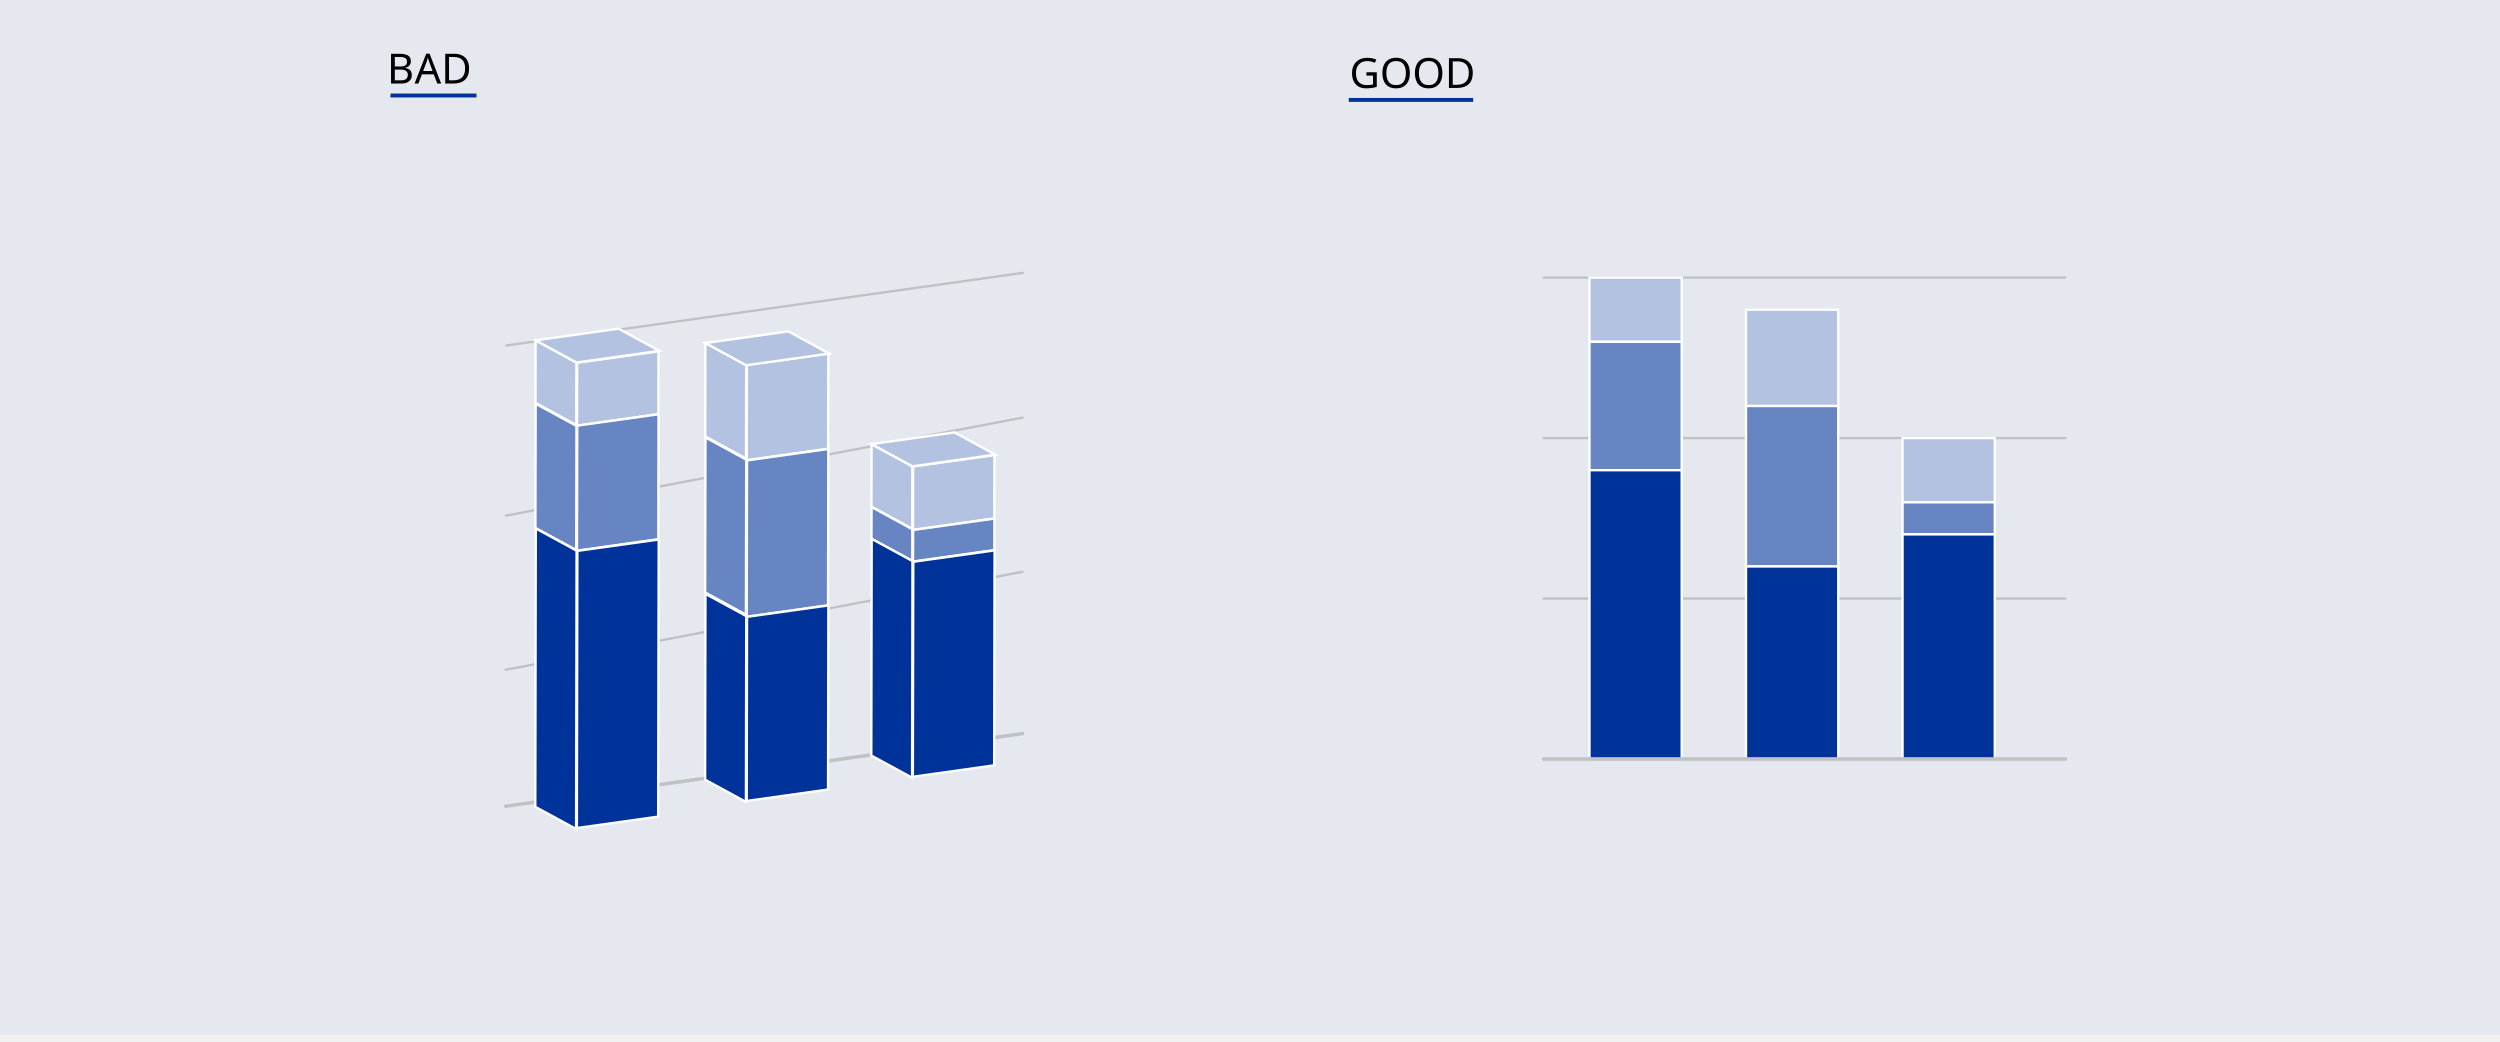
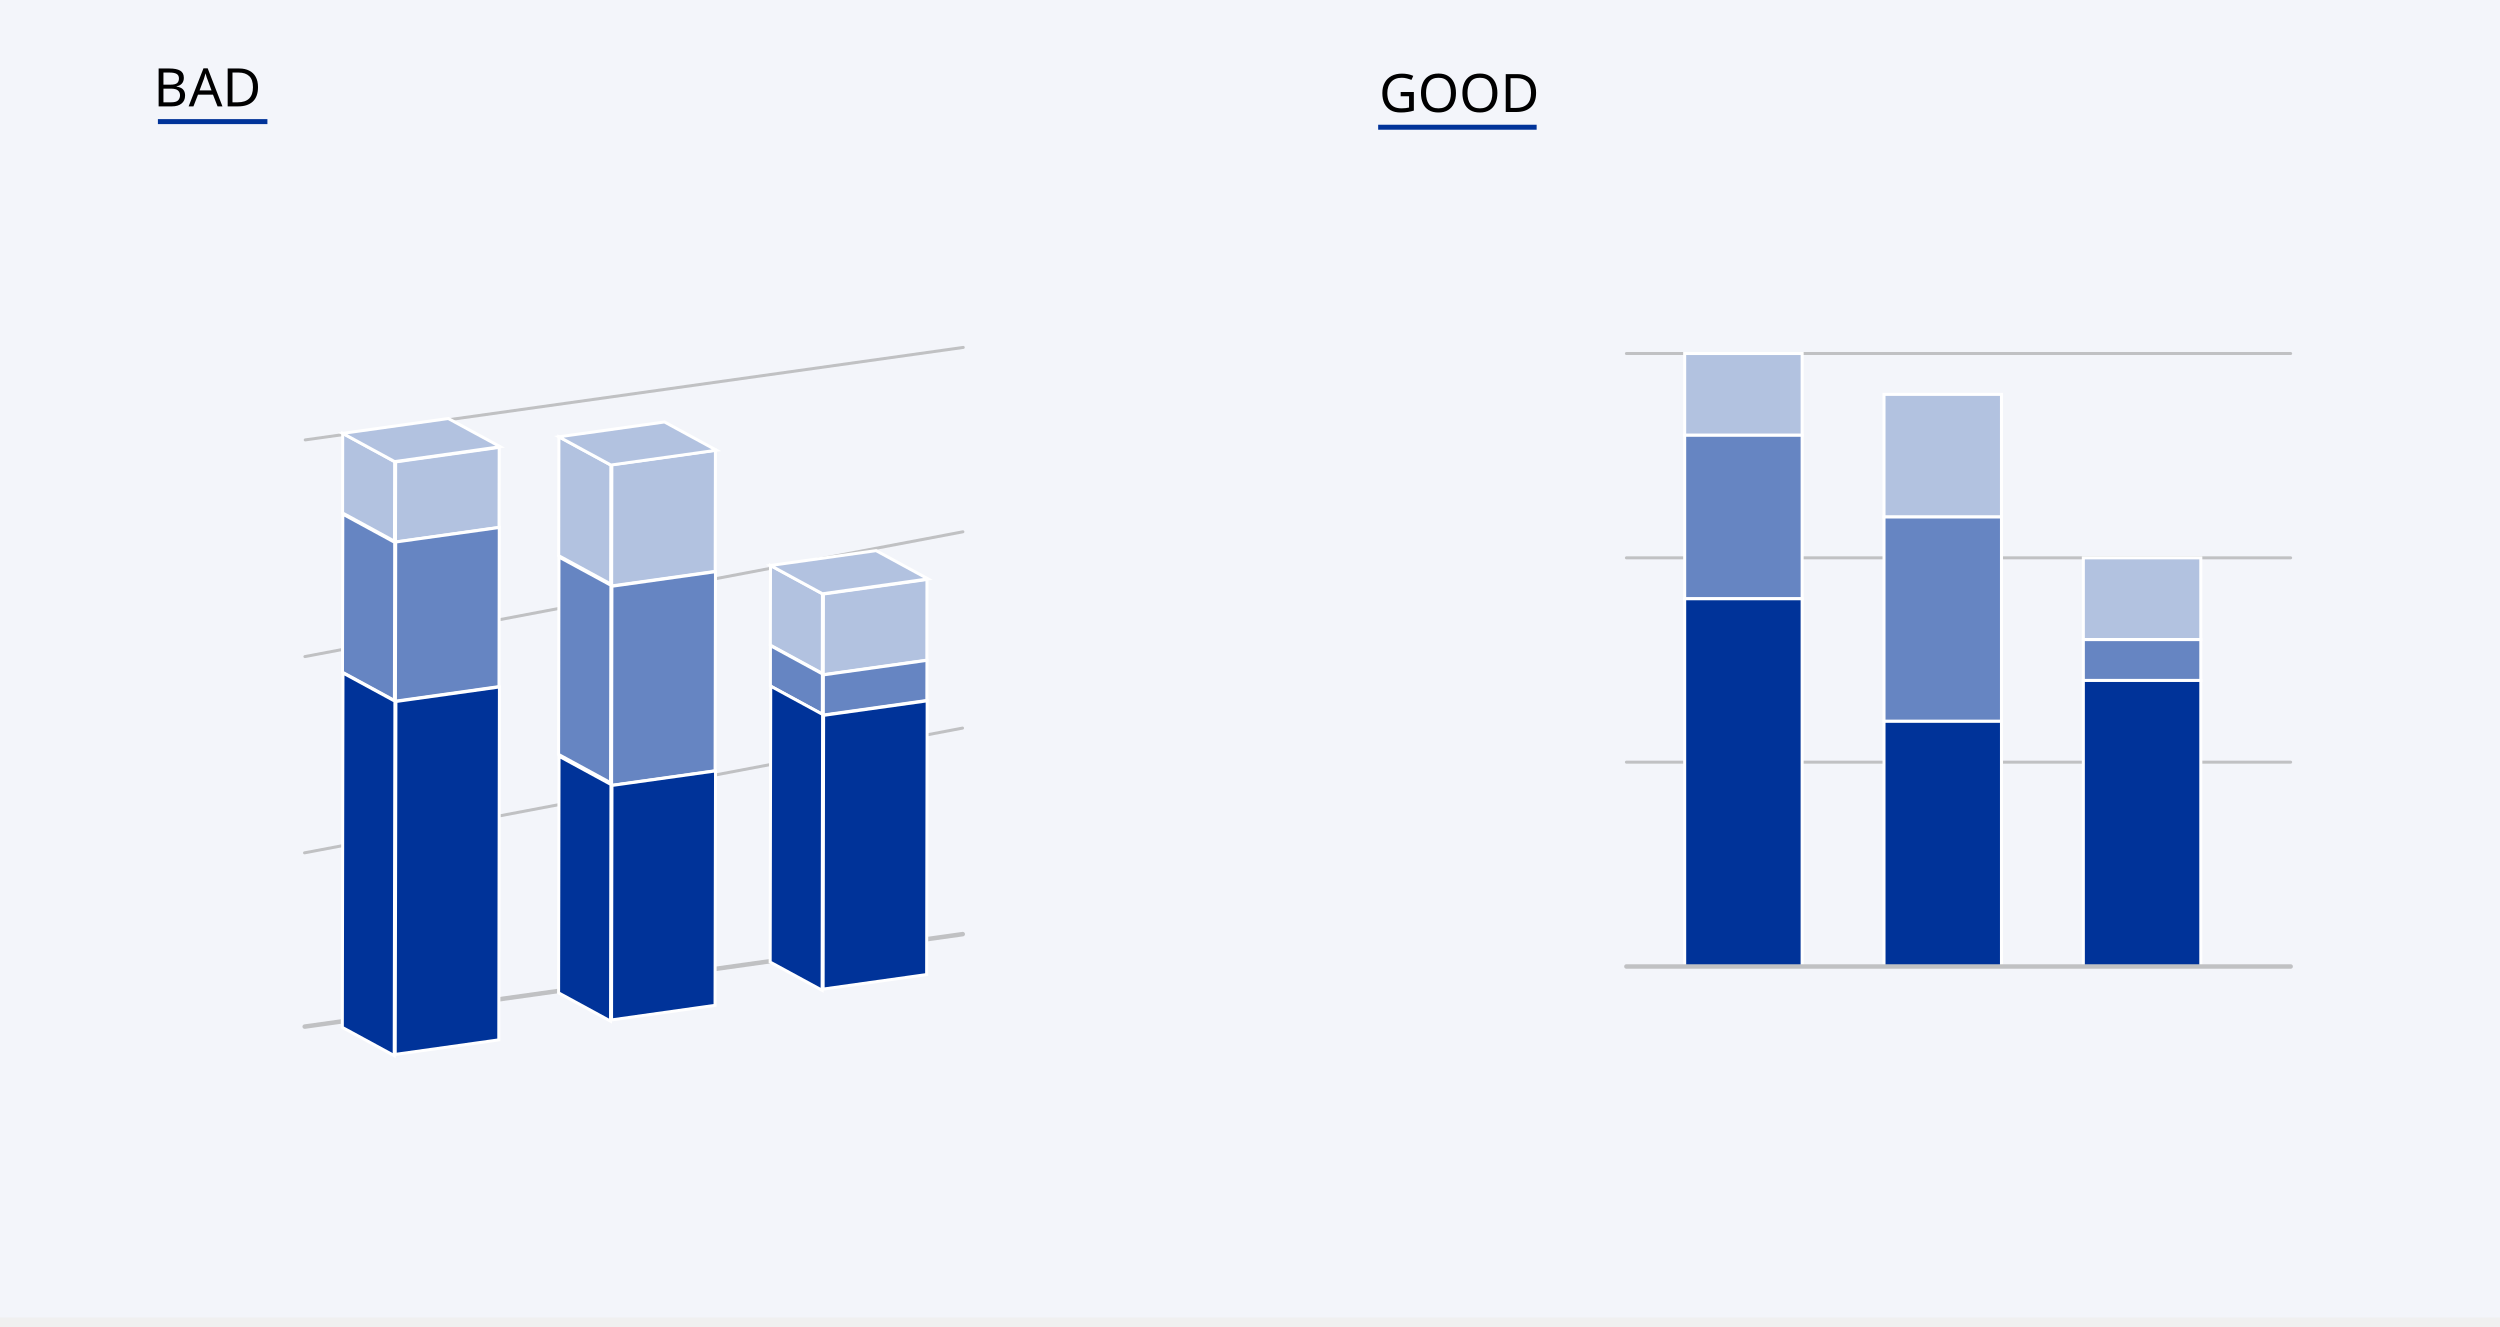
- <svg xmlns="http://www.w3.org/2000/svg" viewBox="0 0 600 250">
+ <svg xmlns="http://www.w3.org/2000/svg" viewBox="0 0 471.19 250">
  <g id="Hintergrund">
-     <rect y="-1.69" width="600" height="250" fill="rgba(214, 222, 239, .4)" />
+     <rect x="-63.95" y="-1.69" width="600" height="250" fill="#f3f5fa" />
  </g>
  <g id="Graphic">
    <g>
-       <line x1="245.4" y1="176.06" x2="121.38" y2="193.49" fill="none" stroke="#c0c1c3" stroke-linecap="round" stroke-miterlimit="10" stroke-width=".85" />
+       <line x1="181.45" y1="176.06" x2="57.43" y2="193.49" fill="none" stroke="#c0c1c3" stroke-linecap="round" stroke-miterlimit="10" stroke-width=".85" />
      <g>
        <g isolation="isolate">
-           <line x1="121.35" y1="160.74" x2="245.37" y2="137.23" fill="none" stroke="#c0c1c3" stroke-linecap="round" stroke-miterlimit="10" stroke-width=".57" />
+           <line x1="57.4" y1="160.74" x2="181.41" y2="137.23" fill="none" stroke="#c0c1c3" stroke-linecap="round" stroke-miterlimit="10" stroke-width=".57" />
        </g>
        <g isolation="isolate">
-           <line x1="245.43" y1="100.23" x2="121.42" y2="123.75" fill="none" stroke="#c0c1c3" stroke-linecap="round" stroke-miterlimit="10" stroke-width=".57" />
+           <line x1="181.48" y1="100.23" x2="57.47" y2="123.75" fill="none" stroke="#c0c1c3" stroke-linecap="round" stroke-miterlimit="10" stroke-width=".57" />
        </g>
        <g isolation="isolate">
-           <line x1="245.5" y1="65.48" x2="121.49" y2="82.91" fill="none" stroke="#c0c1c3" stroke-linecap="round" stroke-miterlimit="10" stroke-width=".57" />
+           <line x1="181.55" y1="65.48" x2="57.53" y2="82.91" fill="none" stroke="#c0c1c3" stroke-linecap="round" stroke-miterlimit="10" stroke-width=".57" />
        </g>
      </g>
-       <polygon points="138.31 102.01 128.52 96.68 128.55 81.68 138.33 87 138.31 102.01" fill="#b2c2e0" stroke="#fff" stroke-miterlimit="10" stroke-width=".57" />
-       <polygon points="158.04 84.32 158.01 99.39 138.49 102.14 138.52 87.06 158.04 84.32" fill="#b2c2e0" stroke="#fff" stroke-miterlimit="10" stroke-width=".57" />
-       <polygon points="158.05 99.42 158 129.41 138.48 132.15 138.54 102.16 158.05 99.42" fill="#6685c2" stroke="#fff" stroke-miterlimit="10" stroke-width=".57" />
-       <polygon points="138.29 132.02 128.5 126.7 128.56 96.9 138.35 102.22 138.29 132.02" fill="#6685c2" stroke="#fff" stroke-miterlimit="10" stroke-width=".57" />
-       <polygon points="158.09 129.48 157.96 195.99 138.45 198.73 138.57 132.22 158.09 129.48" fill="#039" stroke="#fff" stroke-miterlimit="10" stroke-width=".57" />
-       <polygon points="138.26 198.96 128.47 193.64 128.59 126.84 138.38 132.16 138.26 198.96" fill="#039" stroke="#fff" stroke-miterlimit="10" stroke-width=".57" />
-       <polygon points="179.04 110.06 169.25 104.73 169.29 82.33 179.08 87.65 179.04 110.06" fill="#b2c2e0" stroke="#fff" stroke-miterlimit="10" stroke-width=".57" />
-       <polygon points="198.79 84.85 198.75 107.69 179.23 110.43 179.27 87.59 198.79 84.85" fill="#b2c2e0" stroke="#fff" stroke-miterlimit="10" stroke-width=".57" />
-       <polygon points="198.8 107.75 198.73 145.27 179.22 148.01 179.29 110.5 198.8 107.75" fill="#6685c2" stroke="#fff" stroke-miterlimit="10" stroke-width=".57" />
-       <polygon points="179.02 147.52 169.24 142.19 169.31 104.99 179.09 110.31 179.02 147.52" fill="#6685c2" stroke="#fff" stroke-miterlimit="10" stroke-width=".57" />
-       <polygon points="198.81 145.3 198.73 189.48 179.21 192.23 179.29 148.04 198.81 145.3" fill="#039" stroke="#fff" stroke-miterlimit="10" stroke-width=".57" />
-       <polygon points="179.02 192.46 169.23 187.13 169.31 142.53 179.1 147.86 179.02 192.46" fill="#039" stroke="#fff" stroke-miterlimit="10" stroke-width=".57" />
-       <polygon points="218.93 126.91 209.15 121.59 209.17 106.58 218.96 111.91 218.93 126.91" fill="#b2c2e0" stroke="#fff" stroke-miterlimit="10" stroke-width=".57" />
-       <polygon points="238.67 109.22 238.64 124.42 219.13 127.16 219.15 111.96 238.67 109.22" fill="#b2c2e0" stroke="#fff" stroke-miterlimit="10" stroke-width=".57" />
-       <polygon points="238.66 124.46 238.65 132.02 219.13 134.76 219.15 127.2 238.66 124.46" fill="#6685c2" stroke="#fff" stroke-miterlimit="10" stroke-width=".57" />
-       <polygon points="218.94 134.62 209.15 129.3 209.17 121.69 218.95 127.02 218.94 134.62" fill="#6685c2" stroke="#fff" stroke-miterlimit="10" stroke-width=".57" />
-       <polygon points="238.7 132.09 238.6 183.68 219.09 186.42 219.19 134.83 238.7 132.09" fill="#039" stroke="#fff" stroke-miterlimit="10" stroke-width=".57" />
-       <polygon points="218.9 186.65 209.11 181.33 209.21 129.33 218.99 134.65 218.9 186.65" fill="#039" stroke="#fff" stroke-miterlimit="10" stroke-width=".57" />
-       <polygon points="138.33 87 128.55 81.68 148.44 78.88 158.23 84.2 138.33 87" fill="#b2c2e0" stroke="#fff" stroke-miterlimit="10" stroke-width=".57" />
-       <polygon points="179.08 87.65 169.29 82.33 189.19 79.53 198.98 84.86 179.08 87.65" fill="#b2c2e0" stroke="#fff" stroke-miterlimit="10" stroke-width=".57" />
-       <polygon points="218.96 111.91 209.17 106.58 229.07 103.78 238.86 109.11 218.96 111.91" fill="#b2c2e0" stroke="#fff" stroke-miterlimit="10" stroke-width=".57" />
+       <polygon points="74.35 102.01 64.57 96.68 64.59 81.68 74.38 87 74.35 102.01" fill="#b2c2e0" stroke="#fff" stroke-miterlimit="10" stroke-width=".57" />
+       <polygon points="94.09 84.32 94.06 99.39 74.54 102.14 74.57 87.06 94.09 84.32" fill="#b2c2e0" stroke="#fff" stroke-miterlimit="10" stroke-width=".57" />
+       <polygon points="94.1 99.42 94.05 129.41 74.53 132.15 74.58 102.16 94.1 99.42" fill="#6685c2" stroke="#fff" stroke-miterlimit="10" stroke-width=".57" />
+       <polygon points="74.34 132.02 64.55 126.7 64.61 96.9 74.39 102.22 74.34 132.02" fill="#6685c2" stroke="#fff" stroke-miterlimit="10" stroke-width=".57" />
+       <polygon points="94.13 129.48 94.01 195.99 74.49 198.73 74.62 132.22 94.13 129.48" fill="#039" stroke="#fff" stroke-miterlimit="10" stroke-width=".57" />
+       <polygon points="74.3 198.96 64.52 193.64 64.64 126.84 74.43 132.16 74.3 198.96" fill="#039" stroke="#fff" stroke-miterlimit="10" stroke-width=".57" />
+       <polygon points="115.09 110.06 105.3 104.73 105.34 82.33 115.13 87.65 115.09 110.06" fill="#b2c2e0" stroke="#fff" stroke-miterlimit="10" stroke-width=".57" />
+       <polygon points="134.84 84.85 134.8 107.69 115.28 110.43 115.32 87.59 134.84 84.85" fill="#b2c2e0" stroke="#fff" stroke-miterlimit="10" stroke-width=".57" />
+       <polygon points="134.85 107.75 134.78 145.27 115.27 148.01 115.33 110.5 134.85 107.75" fill="#6685c2" stroke="#fff" stroke-miterlimit="10" stroke-width=".57" />
+       <polygon points="115.07 147.52 105.28 142.19 105.35 104.99 115.14 110.31 115.07 147.52" fill="#6685c2" stroke="#fff" stroke-miterlimit="10" stroke-width=".57" />
+       <polygon points="134.86 145.3 134.77 189.48 115.26 192.23 115.34 148.04 134.86 145.3" fill="#039" stroke="#fff" stroke-miterlimit="10" stroke-width=".57" />
+       <polygon points="115.07 192.46 105.28 187.13 105.36 142.53 115.15 147.86 115.07 192.46" fill="#039" stroke="#fff" stroke-miterlimit="10" stroke-width=".57" />
+       <polygon points="154.98 126.91 145.19 121.59 145.22 106.58 155.01 111.91 154.98 126.91" fill="#b2c2e0" stroke="#fff" stroke-miterlimit="10" stroke-width=".57" />
+       <polygon points="174.71 109.22 174.69 124.42 155.17 127.16 155.2 111.96 174.71 109.22" fill="#b2c2e0" stroke="#fff" stroke-miterlimit="10" stroke-width=".57" />
+       <polygon points="174.71 124.46 174.69 132.02 155.18 134.76 155.19 127.2 174.71 124.46" fill="#6685c2" stroke="#fff" stroke-miterlimit="10" stroke-width=".57" />
+       <polygon points="154.99 134.62 145.2 129.3 145.21 121.69 155 127.02 154.99 134.62" fill="#6685c2" stroke="#fff" stroke-miterlimit="10" stroke-width=".57" />
+       <polygon points="174.75 132.09 174.65 183.68 155.14 186.42 155.23 134.83 174.75 132.09" fill="#039" stroke="#fff" stroke-miterlimit="10" stroke-width=".57" />
+       <polygon points="154.95 186.65 145.16 181.33 145.26 129.33 155.04 134.65 154.95 186.65" fill="#039" stroke="#fff" stroke-miterlimit="10" stroke-width=".57" />
+       <polygon points="74.38 87 64.59 81.68 84.49 78.88 94.28 84.2 74.38 87" fill="#b2c2e0" stroke="#fff" stroke-miterlimit="10" stroke-width=".57" />
+       <polygon points="115.13 87.65 105.34 82.33 125.24 79.53 135.03 84.86 115.13 87.65" fill="#b2c2e0" stroke="#fff" stroke-miterlimit="10" stroke-width=".57" />
+       <polygon points="155.01 111.91 145.22 106.58 165.12 103.78 174.91 109.11 155.01 111.91" fill="#b2c2e0" stroke="#fff" stroke-miterlimit="10" stroke-width=".57" />
    </g>
    <g>
      <g>
-         <line x1="370.49" y1="143.65" x2="495.68" y2="143.65" fill="none" stroke="#c0c1c3" stroke-linecap="round" stroke-miterlimit="10" stroke-width=".57" />
-         <line x1="370.49" y1="105.14" x2="495.68" y2="105.14" fill="none" stroke="#c0c1c3" stroke-linecap="round" stroke-miterlimit="10" stroke-width=".57" />
-         <line x1="370.49" y1="66.63" x2="495.68" y2="66.63" fill="none" stroke="#c0c1c3" stroke-linecap="round" stroke-miterlimit="10" stroke-width=".57" />
+         <line x1="306.54" y1="143.65" x2="431.73" y2="143.65" fill="none" stroke="#c0c1c3" stroke-linecap="round" stroke-miterlimit="10" stroke-width=".57" />
+         <line x1="306.54" y1="105.14" x2="431.73" y2="105.14" fill="none" stroke="#c0c1c3" stroke-linecap="round" stroke-miterlimit="10" stroke-width=".57" />
+         <line x1="306.54" y1="66.63" x2="431.73" y2="66.63" fill="none" stroke="#c0c1c3" stroke-linecap="round" stroke-miterlimit="10" stroke-width=".57" />
      </g>
      <g>
-         <rect x="381.47" y="66.63" width="22.14" height="15.4" fill="#b2c2e0" stroke="#fff" stroke-miterlimit="10" stroke-width=".57" />
-         <rect x="381.47" y="82.04" width="22.14" height="30.81" fill="#6685c2" stroke="#fff" stroke-miterlimit="10" stroke-width=".57" />
-         <rect x="381.47" y="112.85" width="22.14" height="69.32" fill="#039" stroke="#fff" stroke-miterlimit="10" stroke-width=".57" />
+         <rect x="317.52" y="66.63" width="22.14" height="15.4" fill="#b2c2e0" stroke="#fff" stroke-miterlimit="10" stroke-width=".57" />
+         <rect x="317.52" y="82.04" width="22.14" height="30.81" fill="#6685c2" stroke="#fff" stroke-miterlimit="10" stroke-width=".57" />
+         <rect x="317.52" y="112.85" width="22.14" height="69.32" fill="#039" stroke="#fff" stroke-miterlimit="10" stroke-width=".57" />
      </g>
      <g>
-         <rect x="419.04" y="74.33" width="22.14" height="23.11" fill="#b2c2e0" stroke="#fff" stroke-miterlimit="10" stroke-width=".57" />
-         <rect x="419.04" y="97.44" width="22.14" height="38.51" fill="#6685c2" stroke="#fff" stroke-miterlimit="10" stroke-width=".57" />
-         <rect x="419.04" y="135.95" width="22.14" height="46.21" fill="#039" stroke="#fff" stroke-miterlimit="10" stroke-width=".57" />
+         <rect x="355.09" y="74.33" width="22.14" height="23.11" fill="#b2c2e0" stroke="#fff" stroke-miterlimit="10" stroke-width=".57" />
+         <rect x="355.09" y="97.44" width="22.14" height="38.51" fill="#6685c2" stroke="#fff" stroke-miterlimit="10" stroke-width=".57" />
+         <rect x="355.09" y="135.95" width="22.14" height="46.21" fill="#039" stroke="#fff" stroke-miterlimit="10" stroke-width=".57" />
      </g>
      <g>
-         <rect x="456.61" y="105.14" width="22.14" height="15.4" fill="#b2c2e0" stroke="#fff" stroke-miterlimit="10" stroke-width=".57" />
-         <rect x="456.61" y="120.55" width="22.14" height="7.7" fill="#6685c2" stroke="#fff" stroke-miterlimit="10" stroke-width=".57" />
-         <rect x="456.61" y="128.25" width="22.14" height="53.91" fill="#039" stroke="#fff" stroke-miterlimit="10" stroke-width=".57" />
+         <rect x="392.66" y="105.14" width="22.14" height="15.4" fill="#b2c2e0" stroke="#fff" stroke-miterlimit="10" stroke-width=".57" />
+         <rect x="392.66" y="120.55" width="22.14" height="7.7" fill="#6685c2" stroke="#fff" stroke-miterlimit="10" stroke-width=".57" />
+         <rect x="392.66" y="128.25" width="22.14" height="53.91" fill="#039" stroke="#fff" stroke-miterlimit="10" stroke-width=".57" />
      </g>
-       <line x1="370.49" y1="182.16" x2="495.68" y2="182.16" fill="none" stroke="#c0c1c3" stroke-linecap="round" stroke-miterlimit="10" stroke-width=".85" />
+       <line x1="306.54" y1="182.16" x2="431.73" y2="182.16" fill="none" stroke="#c0c1c3" stroke-linecap="round" stroke-miterlimit="10" stroke-width=".85" />
    </g>
  </g>
  <g id="Text">
-     <rect x="323.7" y="23.51" width="29.87" height=".94" fill="#039" />
-     <rect x="93.71" y="22.45" width="20.64" height=".94" fill="#039" />
-     <text transform="translate(323.88 21.11)" font-family="Ubuntu-Bold, Ubuntu" font-size="10">
+     <rect x="259.75" y="23.51" width="29.87" height=".94" fill="#039" />
+     <rect x="29.76" y="22.45" width="20.64" height=".94" fill="#039" />
+     <text transform="translate(259.93 21.11)" font-family="Ubuntu-Bold, Ubuntu" font-size="10">
      <tspan x="0" y="0">GOOD</tspan>
    </text>
-     <text transform="translate(92.88 20.05)" font-family="Ubuntu-Bold, Ubuntu" font-size="10">
+     <text transform="translate(28.93 20.05)" font-family="Ubuntu-Bold, Ubuntu" font-size="10">
      <tspan x="0" y="0" letter-spacing="0em">B</tspan>
      <tspan x="6.62" y="0">AD</tspan>
    </text>
  </g>
</svg>
